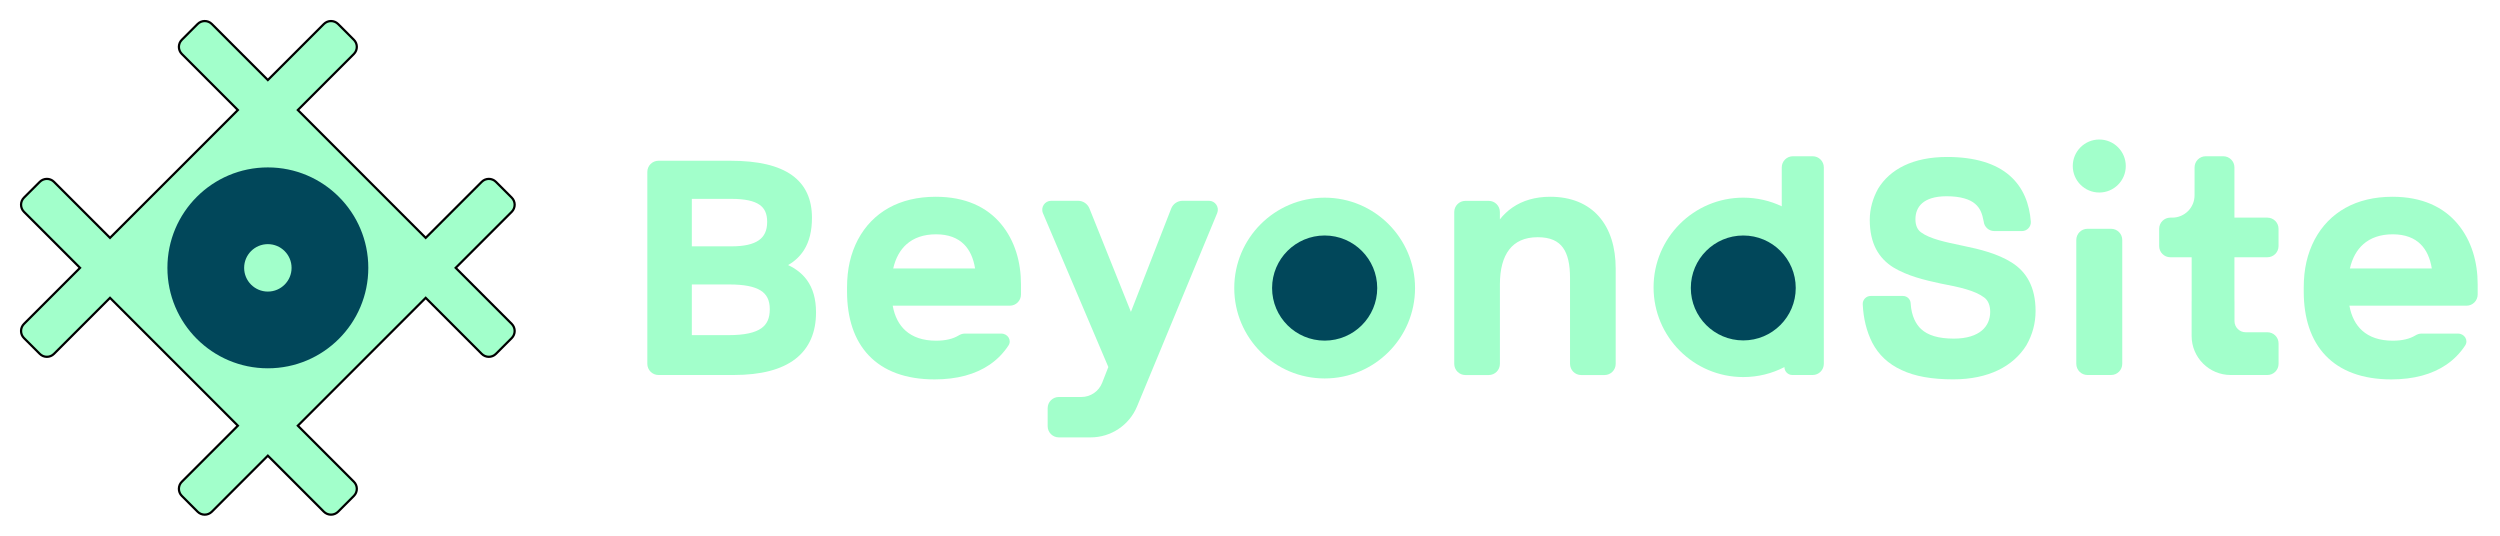
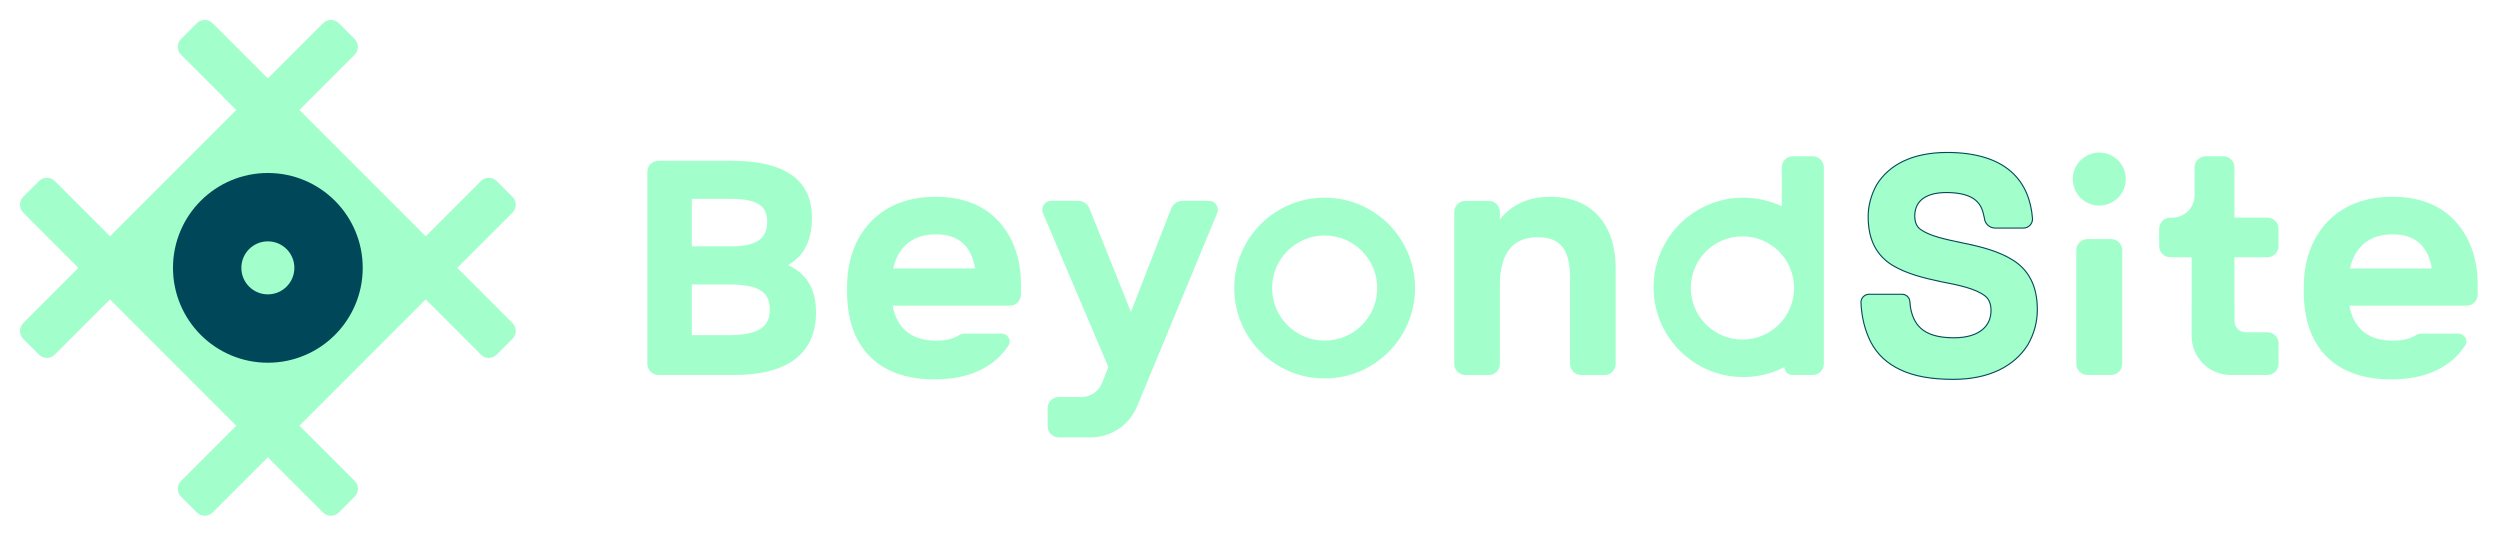
<svg xmlns="http://www.w3.org/2000/svg" width="224" height="48" viewBox="0 0 224 48" fill="none">
-   <path d="M26.758 9.787L26.687 9.858L26.758 9.929L38.071 21.242L38.142 21.313L38.213 21.242L43.163 16.293C43.514 15.941 44.084 15.941 44.435 16.293L45.85 17.707C46.201 18.058 46.201 18.628 45.85 18.98L40.9 23.929L40.829 24L40.9 24.071L45.85 29.02C46.201 29.372 46.201 29.942 45.85 30.293L44.435 31.707C44.084 32.059 43.514 32.059 43.163 31.707L38.213 26.758L38.142 26.687L38.071 26.758L26.758 38.071L26.687 38.142L26.758 38.213L31.707 43.163C32.059 43.514 32.059 44.084 31.707 44.435L30.293 45.85C29.942 46.201 29.372 46.201 29.02 45.85L24.071 40.9L24 40.829L23.929 40.9L18.98 45.85C18.628 46.201 18.058 46.201 17.707 45.85L16.293 44.435C15.941 44.084 15.941 43.514 16.293 43.163L21.242 38.213L21.313 38.142L21.242 38.071L9.929 26.758L9.858 26.687L9.787 26.758L4.837 31.707C4.486 32.059 3.916 32.059 3.565 31.707L2.15 30.293C1.799 29.942 1.799 29.372 2.15 29.02L7.1 24.071L7.171 24L7.1 23.929L2.15 18.98C1.799 18.628 1.799 18.058 2.15 17.707L3.565 16.293C3.916 15.941 4.486 15.941 4.837 16.293L9.787 21.242L9.858 21.313L9.929 21.242L21.242 9.929L21.313 9.858L21.242 9.787L16.293 4.837C15.941 4.486 15.941 3.916 16.293 3.565L17.707 2.15C18.058 1.799 18.628 1.799 18.98 2.15L23.929 7.1L24 7.171L24.071 7.1L29.02 2.15C29.372 1.799 29.942 1.799 30.293 2.15L31.707 3.565C32.059 3.916 32.059 4.486 31.707 4.837L26.758 9.787ZM29.727 18.272C26.564 15.109 21.436 15.109 18.272 18.272C15.109 21.436 15.109 26.564 18.272 29.728C21.436 32.891 26.564 32.891 29.727 29.728C32.891 26.564 32.891 21.436 29.727 18.272Z" fill="#A2FFCB" stroke="black" stroke-width="0.2" />
-   <circle cx="24" cy="24" r="9" fill="#01475A" />
-   <circle cx="24" cy="24" r="2.125" fill="#A2FFCB" />
-   <path fill-rule="evenodd" clip-rule="evenodd" d="M59 14.402C58.448 14.402 58 14.85 58 15.402V32.6C58 33.152 58.448 33.6 59 33.6H65.74C68.18 33.6 70.026 33.12 71.269 32.16C72.526 31.187 73.116 29.761 73.116 27.992C73.116 26.798 72.844 25.833 72.288 25.076C71.869 24.506 71.304 24.074 70.614 23.75C71.208 23.407 71.688 22.962 72.042 22.399C72.523 21.633 72.752 20.676 72.752 19.516C72.752 17.886 72.198 16.579 70.959 15.695C69.743 14.827 67.912 14.402 65.428 14.402H59ZM61.988 17.818H65.532C66.76 17.818 67.561 18.006 68.049 18.342C68.509 18.658 68.738 19.139 68.738 19.88C68.738 20.678 68.469 21.196 67.983 21.533C67.474 21.886 66.677 22.072 65.558 22.072H61.988V17.818ZM61.988 25.488H65.35C66.673 25.488 67.583 25.671 68.155 26.029C68.694 26.367 68.972 26.887 68.972 27.706C68.972 28.503 68.734 29.049 68.212 29.415C67.663 29.801 66.747 30.028 65.298 30.028H61.988V25.488Z" fill="#A2FFCB" />
+   <path fill-rule="evenodd" clip-rule="evenodd" d="M28.95 2.08C29.34 1.689 29.973 1.689 30.364 2.08L31.778 3.494C32.169 3.884 32.169 4.518 31.778 4.908L26.828 9.858L38.142 21.172L43.092 16.222C43.482 15.831 44.115 15.831 44.506 16.222L45.92 17.636C46.311 18.026 46.311 18.66 45.92 19.05L40.97 24L45.92 28.95C46.311 29.34 46.311 29.973 45.92 30.364L44.506 31.778C44.115 32.169 43.482 32.169 43.092 31.778L38.142 26.828L26.828 38.142L31.778 43.092C32.169 43.482 32.169 44.115 31.778 44.506L30.364 45.92C29.973 46.311 29.34 46.311 28.95 45.92L24 40.971L19.05 45.92C18.66 46.311 18.026 46.311 17.636 45.92L16.222 44.506C15.831 44.115 15.831 43.482 16.222 43.092L21.171 38.142L9.858 26.828L4.908 31.778C4.517 32.169 3.884 32.169 3.494 31.778L2.08 30.364C1.689 29.973 1.689 29.34 2.08 28.95L7.029 24L2.08 19.05C1.689 18.66 1.689 18.026 2.08 17.636L3.494 16.222C3.884 15.831 4.517 15.831 4.908 16.222L9.858 21.172L21.171 9.858L16.222 4.908C15.831 4.518 15.831 3.884 16.222 3.494L17.636 2.08C18.026 1.689 18.66 1.689 19.05 2.08L24 7.029L28.95 2.08ZM18.343 18.343C21.467 15.219 26.532 15.219 29.657 18.343V18.343C32.781 21.467 32.781 26.533 29.657 29.657V29.657C26.532 32.781 21.467 32.781 18.343 29.657V29.657C15.219 26.533 15.219 21.467 18.343 18.343V18.343Z" fill="#A2FFCB" />
+   <circle cx="24" cy="24" r="8.5" fill="#01475A" />
+   <circle cx="24" cy="24" r="2.375" fill="#A2FFCB" />
+   <path fill-rule="evenodd" clip-rule="evenodd" d="M59 14.402C58.448 14.402 58 14.85 58 15.402V32.6C58 33.152 58.448 33.6 59 33.6H65.74C68.18 33.6 70.026 33.12 71.269 32.16C72.526 31.187 73.116 29.761 73.116 27.992C73.116 26.798 72.844 25.833 72.288 25.076C71.869 24.506 71.304 24.074 70.614 23.75C71.208 23.407 71.688 22.962 72.042 22.399C72.523 21.633 72.752 20.676 72.752 19.516C72.752 17.886 72.198 16.579 70.959 15.695C69.743 14.827 67.912 14.402 65.428 14.402H59ZM61.988 17.818H65.532C66.76 17.818 67.561 18.006 68.049 18.342C68.509 18.658 68.738 19.139 68.738 19.88C68.738 20.678 68.469 21.196 67.983 21.533C67.474 21.885 66.677 22.072 65.558 22.072H61.988V17.818ZM61.988 25.488H65.35C66.673 25.488 67.583 25.671 68.155 26.029C68.694 26.367 68.972 26.887 68.972 27.706C68.972 28.503 68.734 29.049 68.212 29.415C67.663 29.801 66.747 30.028 65.298 30.028H61.988V25.488Z" fill="#A2FFCB" />
  <path fill-rule="evenodd" clip-rule="evenodd" d="M86.435 29.89C86.241 29.89 86.055 29.96 85.889 30.06V30.06C85.396 30.358 84.738 30.526 83.869 30.526C82.695 30.526 81.785 30.206 81.138 29.628C80.561 29.113 80.163 28.369 79.987 27.39H90.479C91.031 27.39 91.479 26.942 91.479 26.39V25.474C91.479 23.493 90.943 21.566 89.686 20.062C88.418 18.547 86.5 17.63 83.843 17.63C80.592 17.63 78.183 19.009 76.87 21.471L76.868 21.473C76.217 22.723 75.895 24.102 75.895 25.76V26.124C75.895 28.494 76.528 30.471 77.852 31.857C79.178 33.246 81.153 33.994 83.739 33.994C85.751 33.994 87.406 33.541 88.677 32.672C89.354 32.209 89.914 31.633 90.358 30.957C90.672 30.477 90.29 29.89 89.716 29.89H86.435ZM83.869 20.994C84.996 20.994 85.815 21.329 86.381 21.898C86.887 22.406 87.22 23.131 87.367 24.052H80.032C80.248 23.113 80.658 22.388 81.228 21.883C81.872 21.312 82.751 20.994 83.869 20.994Z" fill="#A2FFCB" />
-   <path d="M94.186 17.99C93.612 17.99 93.225 18.575 93.449 19.103L99.305 32.88L99.309 32.88L98.753 34.3C98.453 35.066 97.714 35.57 96.891 35.57H94.87C94.318 35.57 93.87 36.018 93.87 36.57V38.19C93.87 38.742 94.318 39.19 94.87 39.19L97.725 39.19C99.544 39.19 101.184 38.094 101.881 36.414L104.137 30.977L104.134 30.978L109.059 19.096C109.277 18.57 108.89 17.99 108.32 17.99H105.961C105.508 17.99 105.101 18.268 104.937 18.691L101.33 27.944L97.615 18.681C97.448 18.263 97.044 17.99 96.594 17.99H94.186Z" fill="#A2FFCB" />
-   <path d="M126.788 25.81C126.788 30.283 123.162 33.909 118.689 33.909C114.216 33.909 110.59 30.283 110.59 25.81C110.59 21.337 114.216 17.711 118.689 17.711C123.162 17.711 126.788 21.337 126.788 25.81Z" fill="#A2FFCB" />
-   <path d="M123.399 25.81C123.399 28.411 121.29 30.52 118.689 30.52C116.088 30.52 113.979 28.411 113.979 25.81C113.979 23.209 116.088 21.1 118.689 21.1C121.29 21.1 123.399 23.209 123.399 25.81Z" fill="#01475A" />
-   <path d="M134.392 32.604C134.392 33.156 133.944 33.604 133.392 33.604H131.3C130.748 33.604 130.3 33.156 130.3 32.604V18.997C130.3 18.444 130.75 17.996 131.303 17.997L132 18H133L133.383 17.997C133.938 17.993 134.39 18.442 134.39 18.997V19.653C134.71 19.246 135.084 18.89 135.513 18.595C136.42 17.97 137.554 17.63 138.898 17.63C140.782 17.63 142.264 18.256 143.27 19.403C144.271 20.544 144.766 22.158 144.766 24.07V32.604C144.766 33.156 144.318 33.604 143.766 33.604H141.674C141.122 33.604 140.674 33.156 140.674 32.604V24.902C140.674 23.703 140.48 22.794 140.041 22.191C139.619 21.609 138.927 21.254 137.78 21.254C136.59 21.254 135.765 21.662 135.226 22.358C134.677 23.067 134.392 24.122 134.392 25.474V32.604Z" fill="#A2FFCB" />
-   <path d="M160.645 14C160.093 14 159.645 14.448 159.645 15V18.485C158.601 17.988 157.432 17.71 156.198 17.71C151.759 17.71 148.16 21.309 148.16 25.748C148.16 30.187 151.759 33.785 156.198 33.785C157.526 33.785 158.779 33.463 159.883 32.892C159.883 32.91 159.885 32.938 159.885 32.892V32.892C159.885 33.283 160.202 33.6 160.593 33.6H162.415C162.968 33.6 163.415 33.152 163.415 32.6V30.287H163.413L163.413 21H163.415V15C163.415 14.448 162.968 14 162.415 14L160.645 14Z" fill="#A2FFCB" />
-   <path d="M160.898 25.801C160.898 28.396 158.793 30.501 156.198 30.501C153.602 30.501 151.498 28.396 151.498 25.801C151.498 23.205 153.602 21.101 156.198 21.101C158.793 21.101 160.898 23.205 160.898 25.801Z" fill="#01475A" />
-   <path d="M175.011 33.99C178.189 33.99 180.39 32.81 181.557 30.949L181.564 30.938C182.112 29.979 182.387 28.961 182.387 27.862C182.387 25.707 181.559 24.348 180.257 23.527C179.006 22.738 177.445 22.339 175.909 22.027L175.78 22C175.019 21.84 174.318 21.694 173.699 21.513C173.044 21.322 172.51 21.102 172.114 20.811C171.802 20.577 171.623 20.194 171.623 19.646C171.623 19.071 171.811 18.571 172.222 18.211C172.64 17.845 173.331 17.584 174.413 17.584C175.668 17.584 176.505 17.858 176.972 18.264C177.439 18.669 177.602 19.133 177.738 19.838C177.785 20.329 178.197 20.704 178.69 20.704H181.167C181.624 20.704 181.988 20.32 181.963 19.863C181.836 18.277 181.31 16.827 180.078 15.742C178.847 14.658 176.968 14.064 174.465 14.064C171.395 14.064 169.346 15.164 168.282 16.899L168.278 16.906L168.274 16.913C167.809 17.761 167.531 18.699 167.531 19.698C167.531 20.753 167.727 21.614 168.095 22.318C168.464 23.023 168.995 23.552 169.635 23.955L169.64 23.958C170.889 24.718 172.423 25.091 173.876 25.403L173.883 25.404C174.704 25.561 175.475 25.714 176.153 25.913C176.833 26.113 177.392 26.353 177.8 26.667L177.801 26.668C178.136 26.925 178.321 27.357 178.321 27.94C178.321 28.608 178.077 29.193 177.571 29.618C177.06 30.047 176.247 30.34 175.063 30.34C173.66 30.34 172.725 30.036 172.129 29.482C171.69 29.075 171.262 28.344 171.196 27.183C171.182 26.812 170.877 26.518 170.506 26.518H167.613C167.207 26.518 166.884 26.856 166.901 27.261C166.961 28.539 167.238 29.676 167.761 30.717C168.325 31.787 169.179 32.603 170.373 33.153C171.578 33.727 173.114 33.99 175.011 33.99Z" fill="#A2FFCB" />
-   <path fill-rule="evenodd" clip-rule="evenodd" d="M187.036 20.5C186.484 20.5 186.036 20.948 186.036 21.5V32.6C186.036 33.152 186.484 33.6 187.036 33.6H189.154C189.706 33.6 190.154 33.152 190.154 32.6V21.5C190.154 20.948 189.706 20.5 189.154 20.5H187.036Z" fill="#A2FFCB" />
-   <circle cx="188.095" cy="14.875" r="2.375" fill="#A2FFCB" />
-   <path d="M196.632 17.5C196.632 18.605 195.737 19.5 194.632 19.5H194.461C193.909 19.5 193.461 19.948 193.461 20.5V22.05C193.461 22.602 193.909 23.05 194.461 23.05H196.373V27H196.37V30.1C196.37 32.033 197.937 33.6 199.87 33.6L203.16 33.6C203.712 33.6 204.16 33.152 204.16 32.6V30.77C204.16 30.218 203.712 29.77 203.16 29.77H201.21C200.658 29.77 200.21 29.322 200.21 28.77V27H200.207C200.207 26.946 200.206 26.892 200.206 26.836C200.205 26.797 200.205 26.758 200.205 26.718V23.05H203.157C203.709 23.05 204.157 22.602 204.157 22.05V20.5C204.157 19.948 203.709 19.5 203.157 19.5H200.205V15C200.205 14.448 199.757 14 199.205 14H197.633C197.081 14 196.633 14.448 196.633 15V16.5C196.633 17 196.633 17.444 196.632 17.5V17.5Z" fill="#A2FFCB" />
-   <path fill-rule="evenodd" clip-rule="evenodd" d="M216.955 29.89C216.761 29.89 216.575 29.96 216.409 30.06V30.06C215.916 30.358 215.258 30.526 214.389 30.526C213.215 30.526 212.305 30.206 211.658 29.628C211.081 29.113 210.683 28.369 210.507 27.39H220.999C221.552 27.39 221.999 26.942 221.999 26.39V25.474C221.999 23.493 221.464 21.566 220.206 20.062C218.939 18.547 217.02 17.63 214.363 17.63C211.113 17.63 208.703 19.009 207.39 21.471L207.389 21.473C206.737 22.723 206.415 24.102 206.415 25.76V26.124C206.415 28.494 207.048 30.471 208.372 31.857C209.699 33.246 211.674 33.994 214.259 33.994C216.271 33.994 217.926 33.541 219.197 32.672C219.874 32.209 220.434 31.633 220.878 30.957C221.193 30.477 220.81 29.89 220.236 29.89H216.955ZM214.389 20.994C215.517 20.994 216.336 21.329 216.902 21.898C217.408 22.406 217.741 23.131 217.888 24.052H210.552C210.768 23.113 211.178 22.388 211.748 21.883C212.392 21.312 213.271 20.994 214.389 20.994Z" fill="#A2FFCB" />
+   <path d="M94.186 17.99C93.612 17.99 93.225 18.575 93.45 19.103L99.305 32.88L99.31 32.88L98.753 34.3C98.453 35.066 97.714 35.57 96.891 35.57H94.87C94.318 35.57 93.87 36.018 93.87 36.57V38.19C93.87 38.742 94.318 39.19 94.87 39.19L97.725 39.19C99.544 39.19 101.185 38.094 101.882 36.414L104.137 30.977L104.134 30.978L109.059 19.096C109.277 18.57 108.89 17.99 108.32 17.99H105.962C105.508 17.99 105.101 18.268 104.937 18.691L101.33 27.944L97.615 18.681C97.448 18.263 97.044 17.99 96.595 17.99H94.186Z" fill="#A2FFCB" />
+   <path fill-rule="evenodd" clip-rule="evenodd" d="M118.689 33.909C123.162 33.909 126.788 30.283 126.788 25.81C126.788 21.337 123.162 17.711 118.689 17.711C114.216 17.711 110.59 21.337 110.59 25.81C110.59 30.283 114.216 33.909 118.689 33.909ZM118.689 30.52C121.291 30.52 123.399 28.411 123.399 25.81C123.399 23.209 121.291 21.1 118.689 21.1C116.088 21.1 113.979 23.209 113.979 25.81C113.979 28.411 116.088 30.52 118.689 30.52Z" fill="#A2FFCB" />
+   <path d="M134.392 32.604C134.392 33.156 133.944 33.604 133.392 33.604H131.3C130.748 33.604 130.3 33.156 130.3 32.604V18.997C130.3 18.444 130.75 17.996 131.303 17.997L132 18H133L133.383 17.997C133.938 17.993 134.39 18.442 134.39 18.997V19.653C134.71 19.246 135.084 18.89 135.513 18.595C136.42 17.97 137.554 17.63 138.898 17.63C140.782 17.63 142.264 18.256 143.27 19.403C144.271 20.544 144.766 22.158 144.766 24.07V32.604C144.766 33.156 144.318 33.604 143.766 33.604H141.674C141.122 33.604 140.674 33.156 140.674 32.604V24.902C140.674 23.703 140.48 22.794 140.041 22.191C139.619 21.609 138.927 21.254 137.78 21.254C136.59 21.254 135.764 21.662 135.226 22.358C134.677 23.067 134.392 24.122 134.392 25.474V32.604Z" fill="#A2FFCB" />
+   <path fill-rule="evenodd" clip-rule="evenodd" d="M159.646 15C159.646 14.448 160.093 14 160.646 14H162.416C162.968 14 163.416 14.448 163.416 15V21H163.414L163.414 30.287H163.415V32.6C163.415 33.152 162.968 33.6 162.415 33.6H160.593C160.202 33.6 159.885 33.283 159.885 32.892C159.885 32.938 159.884 32.91 159.884 32.892C158.78 33.463 157.526 33.785 156.198 33.785C151.759 33.785 148.16 30.187 148.16 25.748C148.16 21.309 151.759 17.71 156.198 17.71C157.432 17.71 158.601 17.988 159.646 18.485V15ZM156.123 30.425C158.677 30.425 160.748 28.355 160.748 25.8C160.748 23.246 158.677 21.175 156.123 21.175C153.569 21.175 151.498 23.246 151.498 25.8C151.498 28.355 153.569 30.425 156.123 30.425Z" fill="#A2FFCB" />
+   <path d="M175.019 33.99C178.262 33.99 180.507 32.786 181.697 30.888L181.704 30.876C182.263 29.898 182.545 28.859 182.545 27.738C182.545 25.54 181.7 24.152 180.371 23.315C179.095 22.51 177.502 22.103 175.935 21.784L175.803 21.756C175.027 21.594 174.312 21.444 173.681 21.26C173.012 21.066 172.467 20.84 172.063 20.544C171.745 20.305 171.562 19.915 171.562 19.355C171.562 18.768 171.753 18.259 172.173 17.891C172.599 17.518 173.305 17.251 174.409 17.251C175.689 17.251 176.544 17.531 177.02 17.945C177.496 18.358 177.662 18.832 177.802 19.551C177.849 20.052 178.27 20.435 178.773 20.435H181.299C181.766 20.435 182.137 20.043 182.112 19.577C181.982 17.959 181.445 16.479 180.189 15.372C178.932 14.266 177.015 13.66 174.462 13.66C171.329 13.66 169.238 14.782 168.153 16.553L168.149 16.56L168.145 16.567C167.67 17.432 167.387 18.389 167.387 19.408C167.387 20.485 167.587 21.363 167.963 22.081C168.339 22.801 168.881 23.34 169.534 23.752L169.538 23.755C170.813 24.531 172.378 24.911 173.861 25.229L173.868 25.23C174.705 25.39 175.492 25.546 176.184 25.75C176.877 25.954 177.448 26.198 177.864 26.519L177.865 26.52C178.208 26.782 178.396 27.223 178.396 27.817C178.396 28.499 178.147 29.096 177.631 29.529C177.109 29.967 176.28 30.266 175.072 30.266C173.641 30.266 172.686 29.956 172.078 29.391C171.63 28.975 171.193 28.229 171.126 27.045C171.112 26.666 170.801 26.366 170.422 26.366H167.471C167.057 26.366 166.726 26.711 166.744 27.125C166.805 28.429 167.088 29.588 167.622 30.65C168.197 31.742 169.069 32.575 170.287 33.136C171.516 33.722 173.083 33.99 175.019 33.99Z" fill="#A2FFCB" stroke="#034758" stroke-width="0.1" />
+   <path fill-rule="evenodd" clip-rule="evenodd" d="M187.036 21.42C186.484 21.42 186.036 21.868 186.036 22.42V32.6C186.036 33.152 186.484 33.6 187.036 33.6H189.154C189.706 33.6 190.154 33.152 190.154 32.6V22.42C190.154 21.868 189.706 21.42 189.154 21.42H187.036Z" fill="#A2FFCB" />
+   <circle cx="188.095" cy="16.045" r="2.375" fill="#A2FFCB" />
+   <path d="M196.632 17.5C196.632 18.605 195.737 19.5 194.632 19.5H194.461C193.909 19.5 193.461 19.948 193.461 20.5V22.05C193.461 22.602 193.909 23.05 194.461 23.05H196.373V27H196.37V30.1C196.37 32.033 197.937 33.6 199.87 33.6L203.16 33.6C203.712 33.6 204.16 33.152 204.16 32.6V30.77C204.16 30.218 203.712 29.77 203.16 29.77H201.21C200.657 29.77 200.21 29.322 200.21 28.77V27H200.207C200.206 26.946 200.206 26.892 200.205 26.836C200.205 26.797 200.205 26.758 200.205 26.718V23.05H203.157C203.709 23.05 204.157 22.602 204.157 22.05V20.5C204.157 19.948 203.709 19.5 203.157 19.5H200.205V15C200.205 14.448 199.757 14 199.205 14H197.633C197.081 14 196.633 14.448 196.633 15V16.5C196.633 17 196.633 17.444 196.632 17.5V17.5Z" fill="#A2FFCB" />
+   <path fill-rule="evenodd" clip-rule="evenodd" d="M216.955 29.89C216.761 29.89 216.575 29.96 216.409 30.06V30.06C215.916 30.358 215.258 30.526 214.389 30.526C213.214 30.526 212.305 30.206 211.658 29.628C211.081 29.113 210.683 28.369 210.507 27.39H220.999C221.551 27.39 221.999 26.942 221.999 26.39V25.474C221.999 23.493 221.463 21.566 220.206 20.062C218.939 18.547 217.02 17.63 214.363 17.63C211.112 17.63 208.703 19.009 207.39 21.471L207.388 21.473C206.737 22.723 206.415 24.102 206.415 25.76V26.124C206.415 28.494 207.048 30.471 208.372 31.857C209.698 33.246 211.673 33.994 214.259 33.994C216.271 33.994 217.926 33.541 219.197 32.672C219.874 32.209 220.434 31.633 220.878 30.957C221.192 30.477 220.81 29.89 220.236 29.89H216.955ZM214.389 20.994C215.516 20.994 216.335 21.329 216.901 21.898C217.407 22.406 217.74 23.131 217.887 24.052H210.552C210.768 23.113 211.178 22.388 211.748 21.883C212.392 21.312 213.271 20.994 214.389 20.994Z" fill="#A2FFCB" />
</svg>
